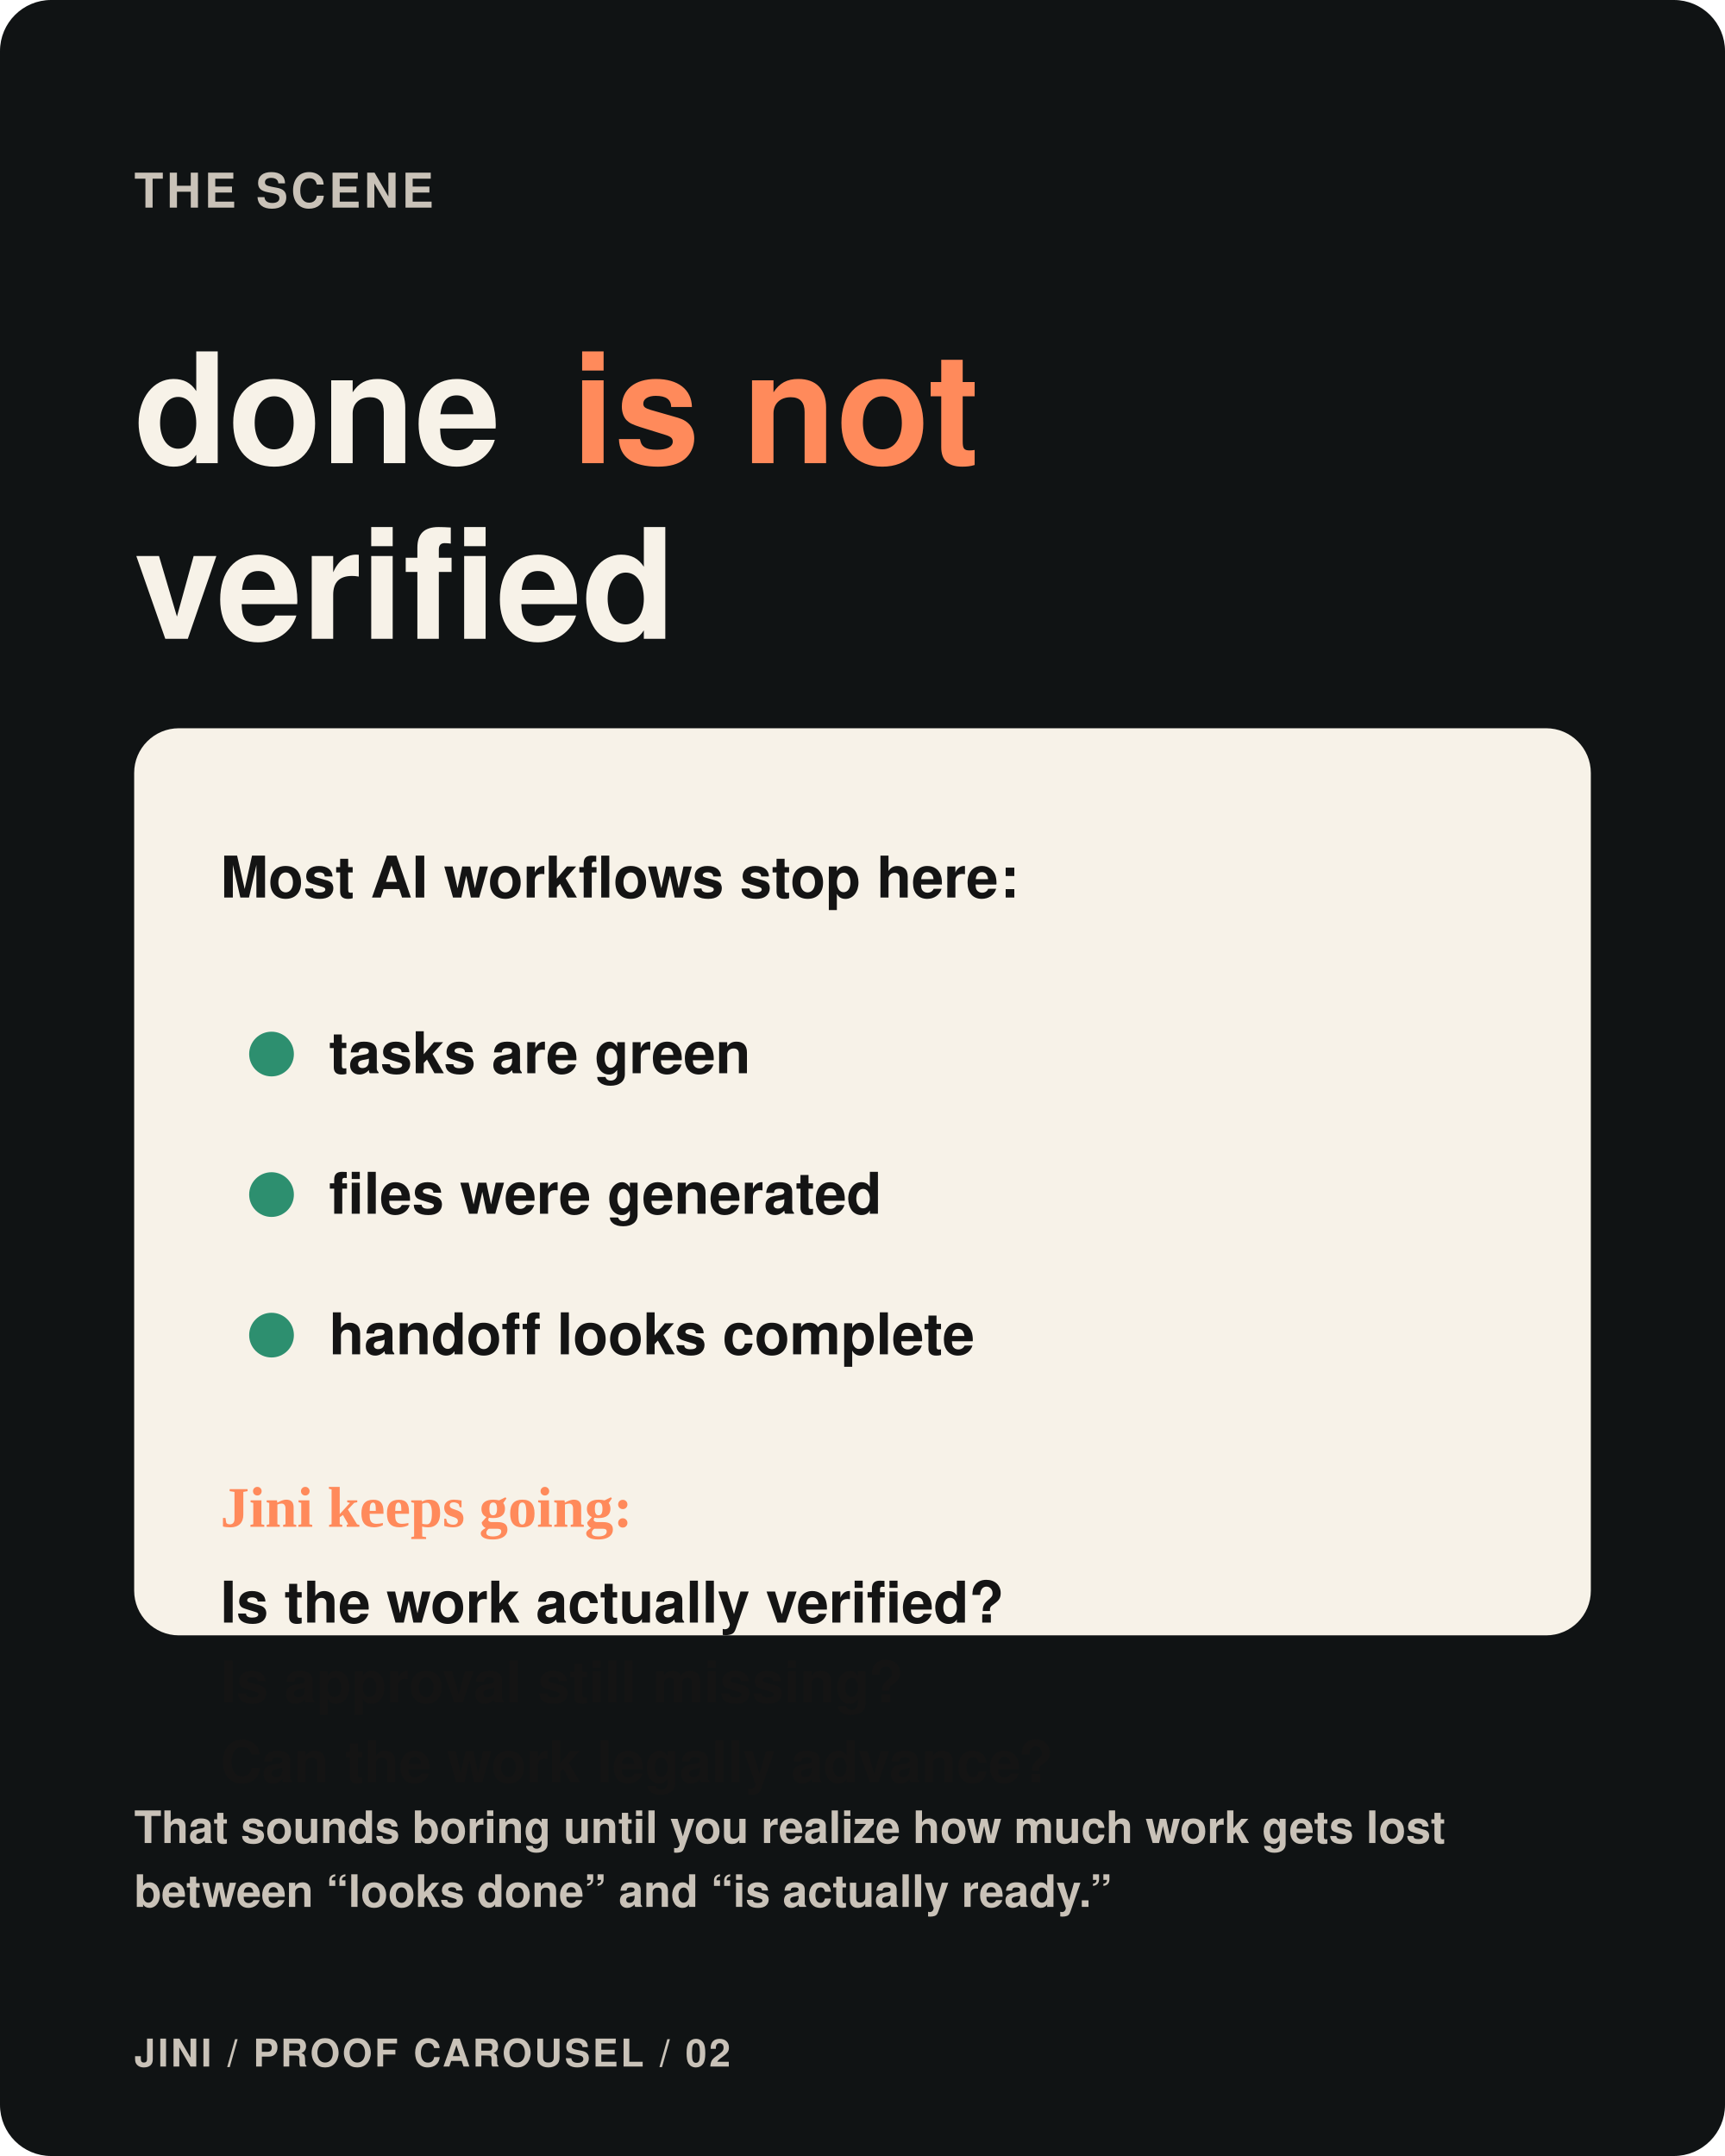
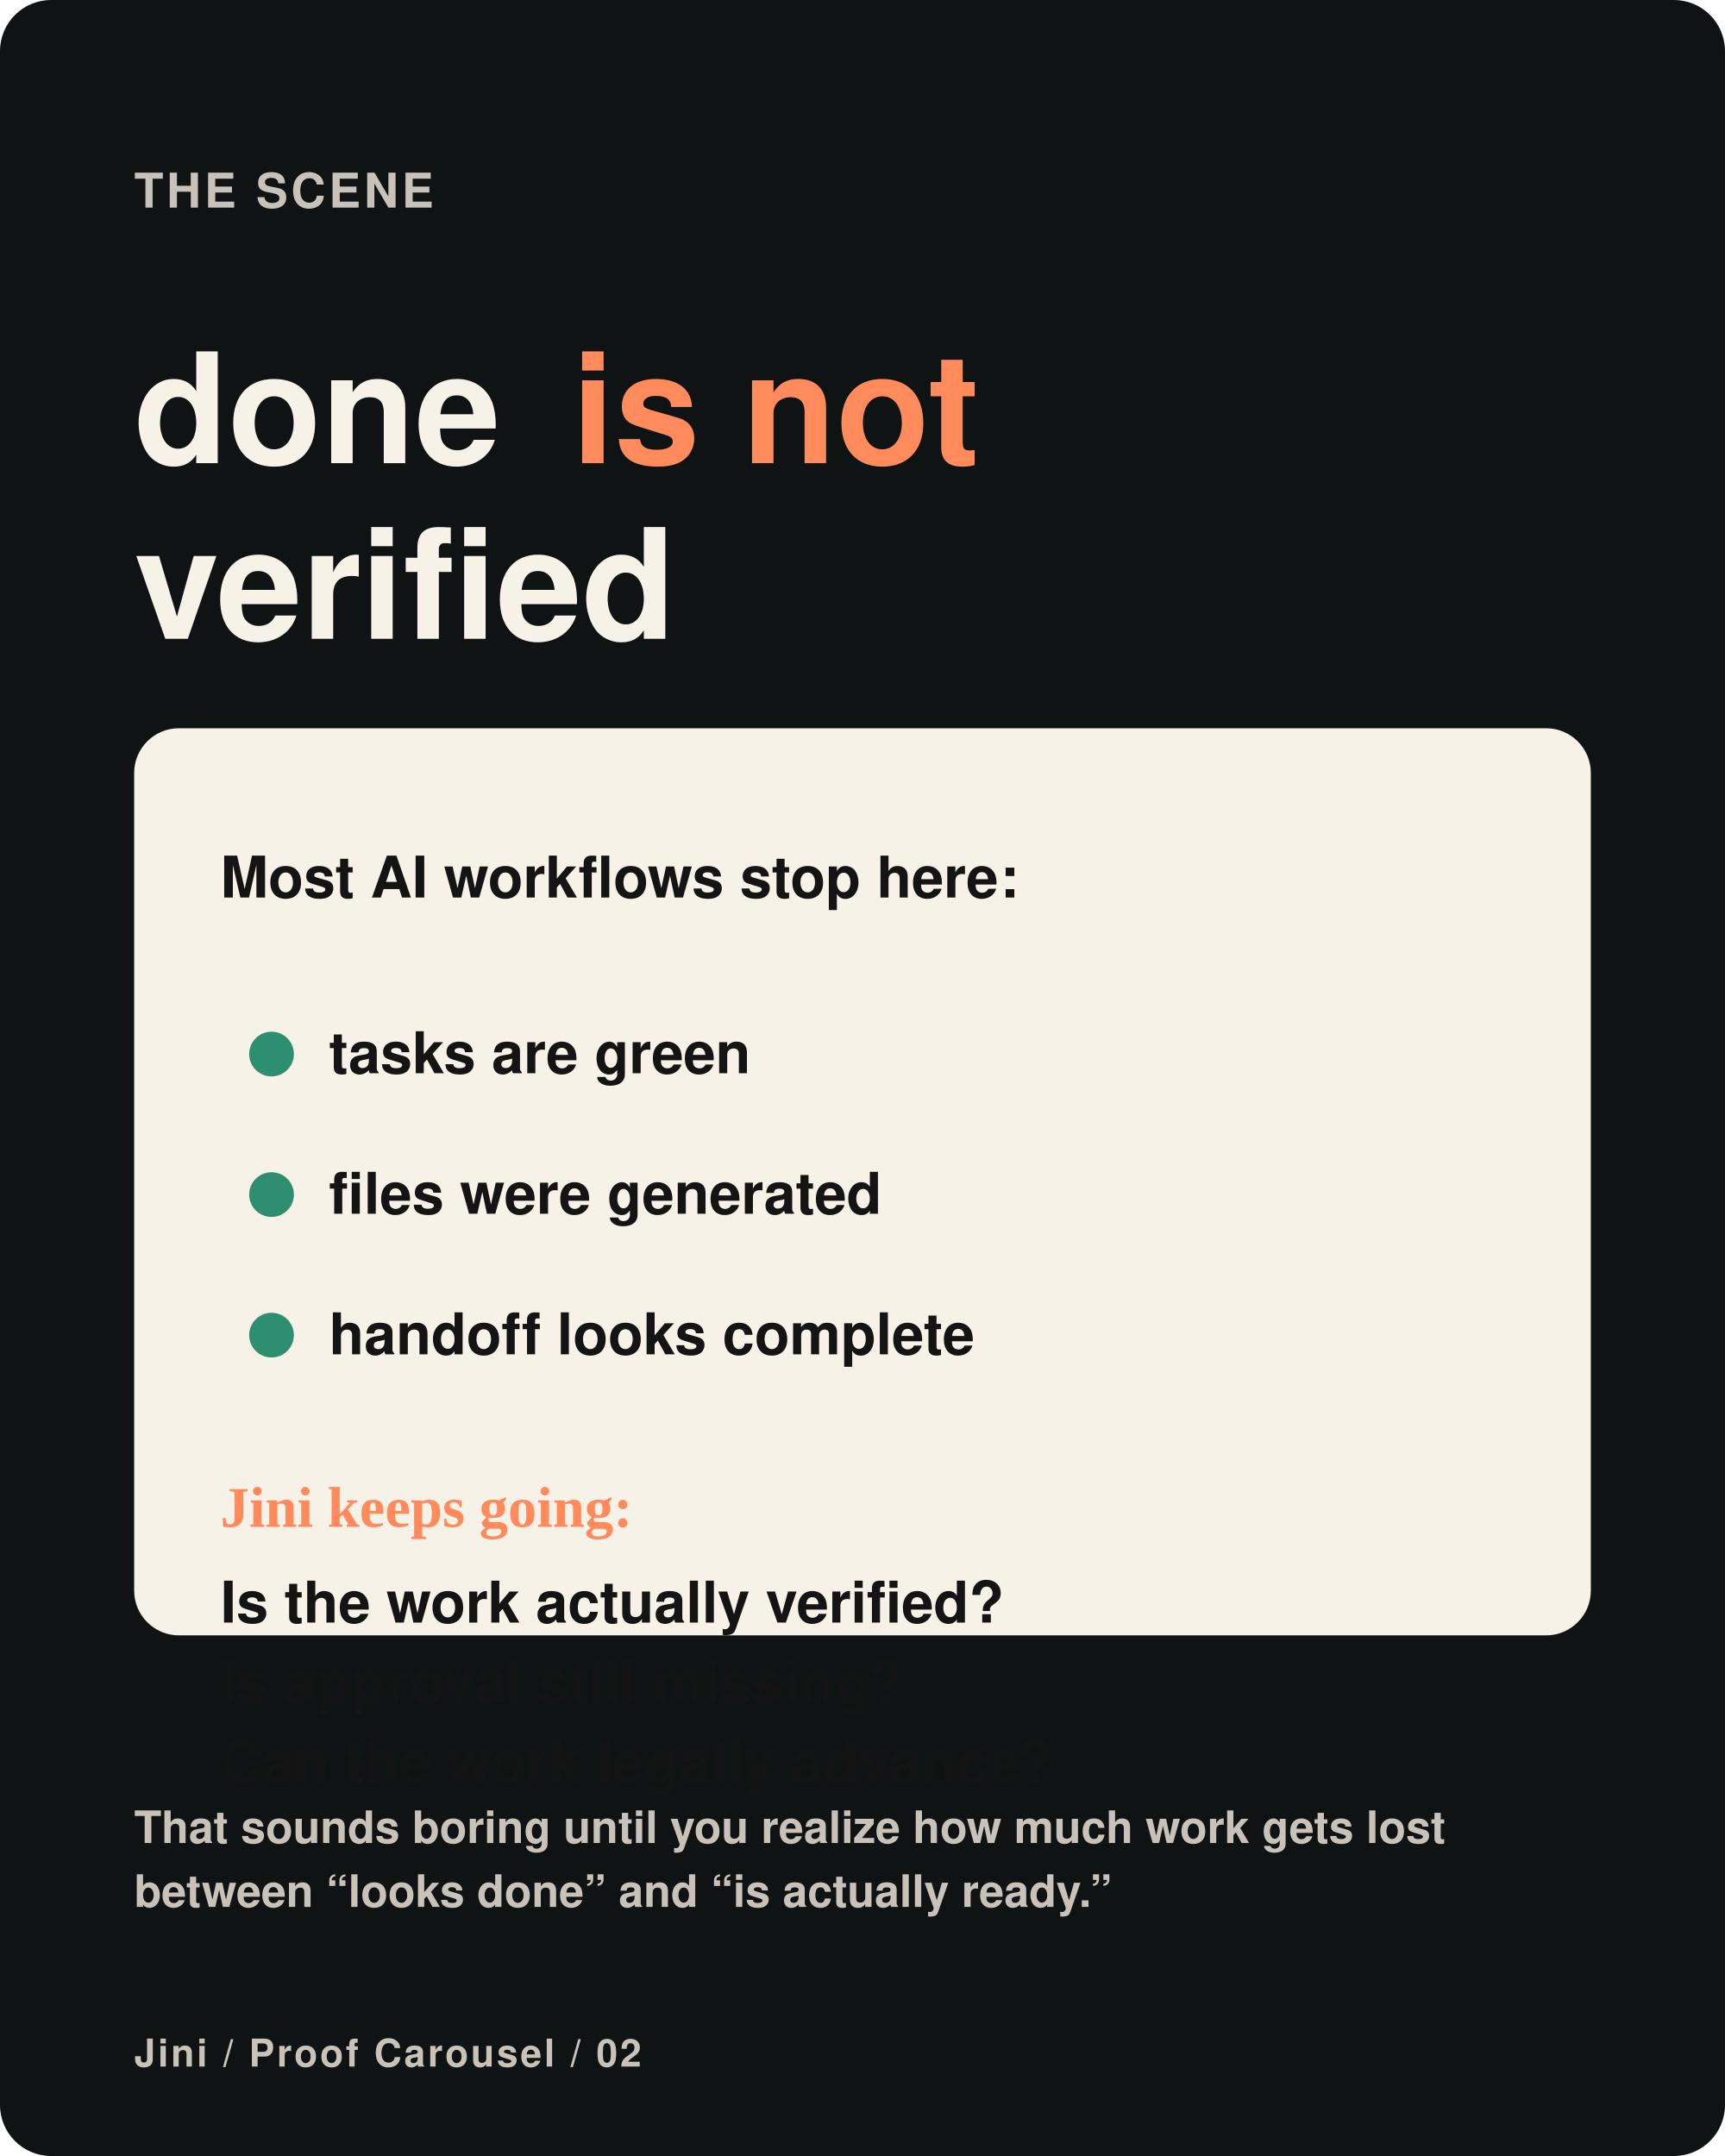
<svg xmlns="http://www.w3.org/2000/svg" width="1080" height="1350" viewBox="0 0 1080 1350" role="img" aria-labelledby="title desc">
  <defs>
    <style>
      .bg { fill: #101314; }
      .card { fill: #f7f2e8; }
      .ink { fill: #141414; font-family: Helvetica, Arial, sans-serif; }
      .light { fill: #f7f2e8; font-family: Helvetica, Arial, sans-serif; }
      .muted { fill: #c9c2b8; font-family: Helvetica, Arial, sans-serif; }
      .accent { fill: #ff8a5b; }
      .ok { fill: #2d8f6f; }
      .kicker { font-size: 30px; font-weight: 700; letter-spacing: 2px; }
      .headline { font-size: 96px; font-weight: 800; }
      .body { font-size: 36px; font-weight: 600; }
      .small { font-size: 28px; font-weight: 600; }
      .footer { font-size: 24px; font-weight: 700; letter-spacing: 1.5px; }
    </style>
  </defs>
  <rect class="bg" width="1080" height="1350" rx="32" />
  <text class="muted kicker" x="84" y="130">THE SCENE</text>
  <text class="light headline" x="84" y="290">
    <tspan x="84" dy="0">done</tspan>
    <tspan class="accent" dx="18">is not</tspan>
    <tspan x="84" dy="110">verified</tspan>
  </text>
  <rect class="card" x="84" y="456" width="912" height="568" rx="28" />
  <text class="ink body" x="138" y="562">Most AI workflows stop here:</text>
  <circle class="ok" cx="170" cy="660" r="14" />
  <text class="ink body" x="206" y="672">tasks are green</text>
  <circle class="ok" cx="170" cy="748" r="14" />
  <text class="ink body" x="206" y="760">files were generated</text>
  <circle class="ok" cx="170" cy="836" r="14" />
  <text class="ink body" x="206" y="848">handoff looks complete</text>
  <text class="accent body" x="138" y="956">
    <tspan x="138" dy="0">Jini keeps going:</tspan>
  </text>
  <text class="ink body" x="138" y="1016">
    <tspan x="138" dy="0">Is the work actually verified?</tspan>
    <tspan x="138" dy="50">Is approval still missing?</tspan>
    <tspan x="138" dy="50">Can the work legally advance?</tspan>
  </text>
  <text class="muted small" x="84" y="1154">
    <tspan x="84" dy="0">That sounds boring until you realize how much work gets lost</tspan>
    <tspan x="84" dy="40">between “looks done” and “is actually ready.”</tspan>
  </text>
-   <text class="muted footer" x="84" y="1294">JINI / PROOF CAROUSEL / 02</text>
+   <text class="muted footer" x="84" y="1294">Jini / Proof Carousel / 02</text>
</svg>
